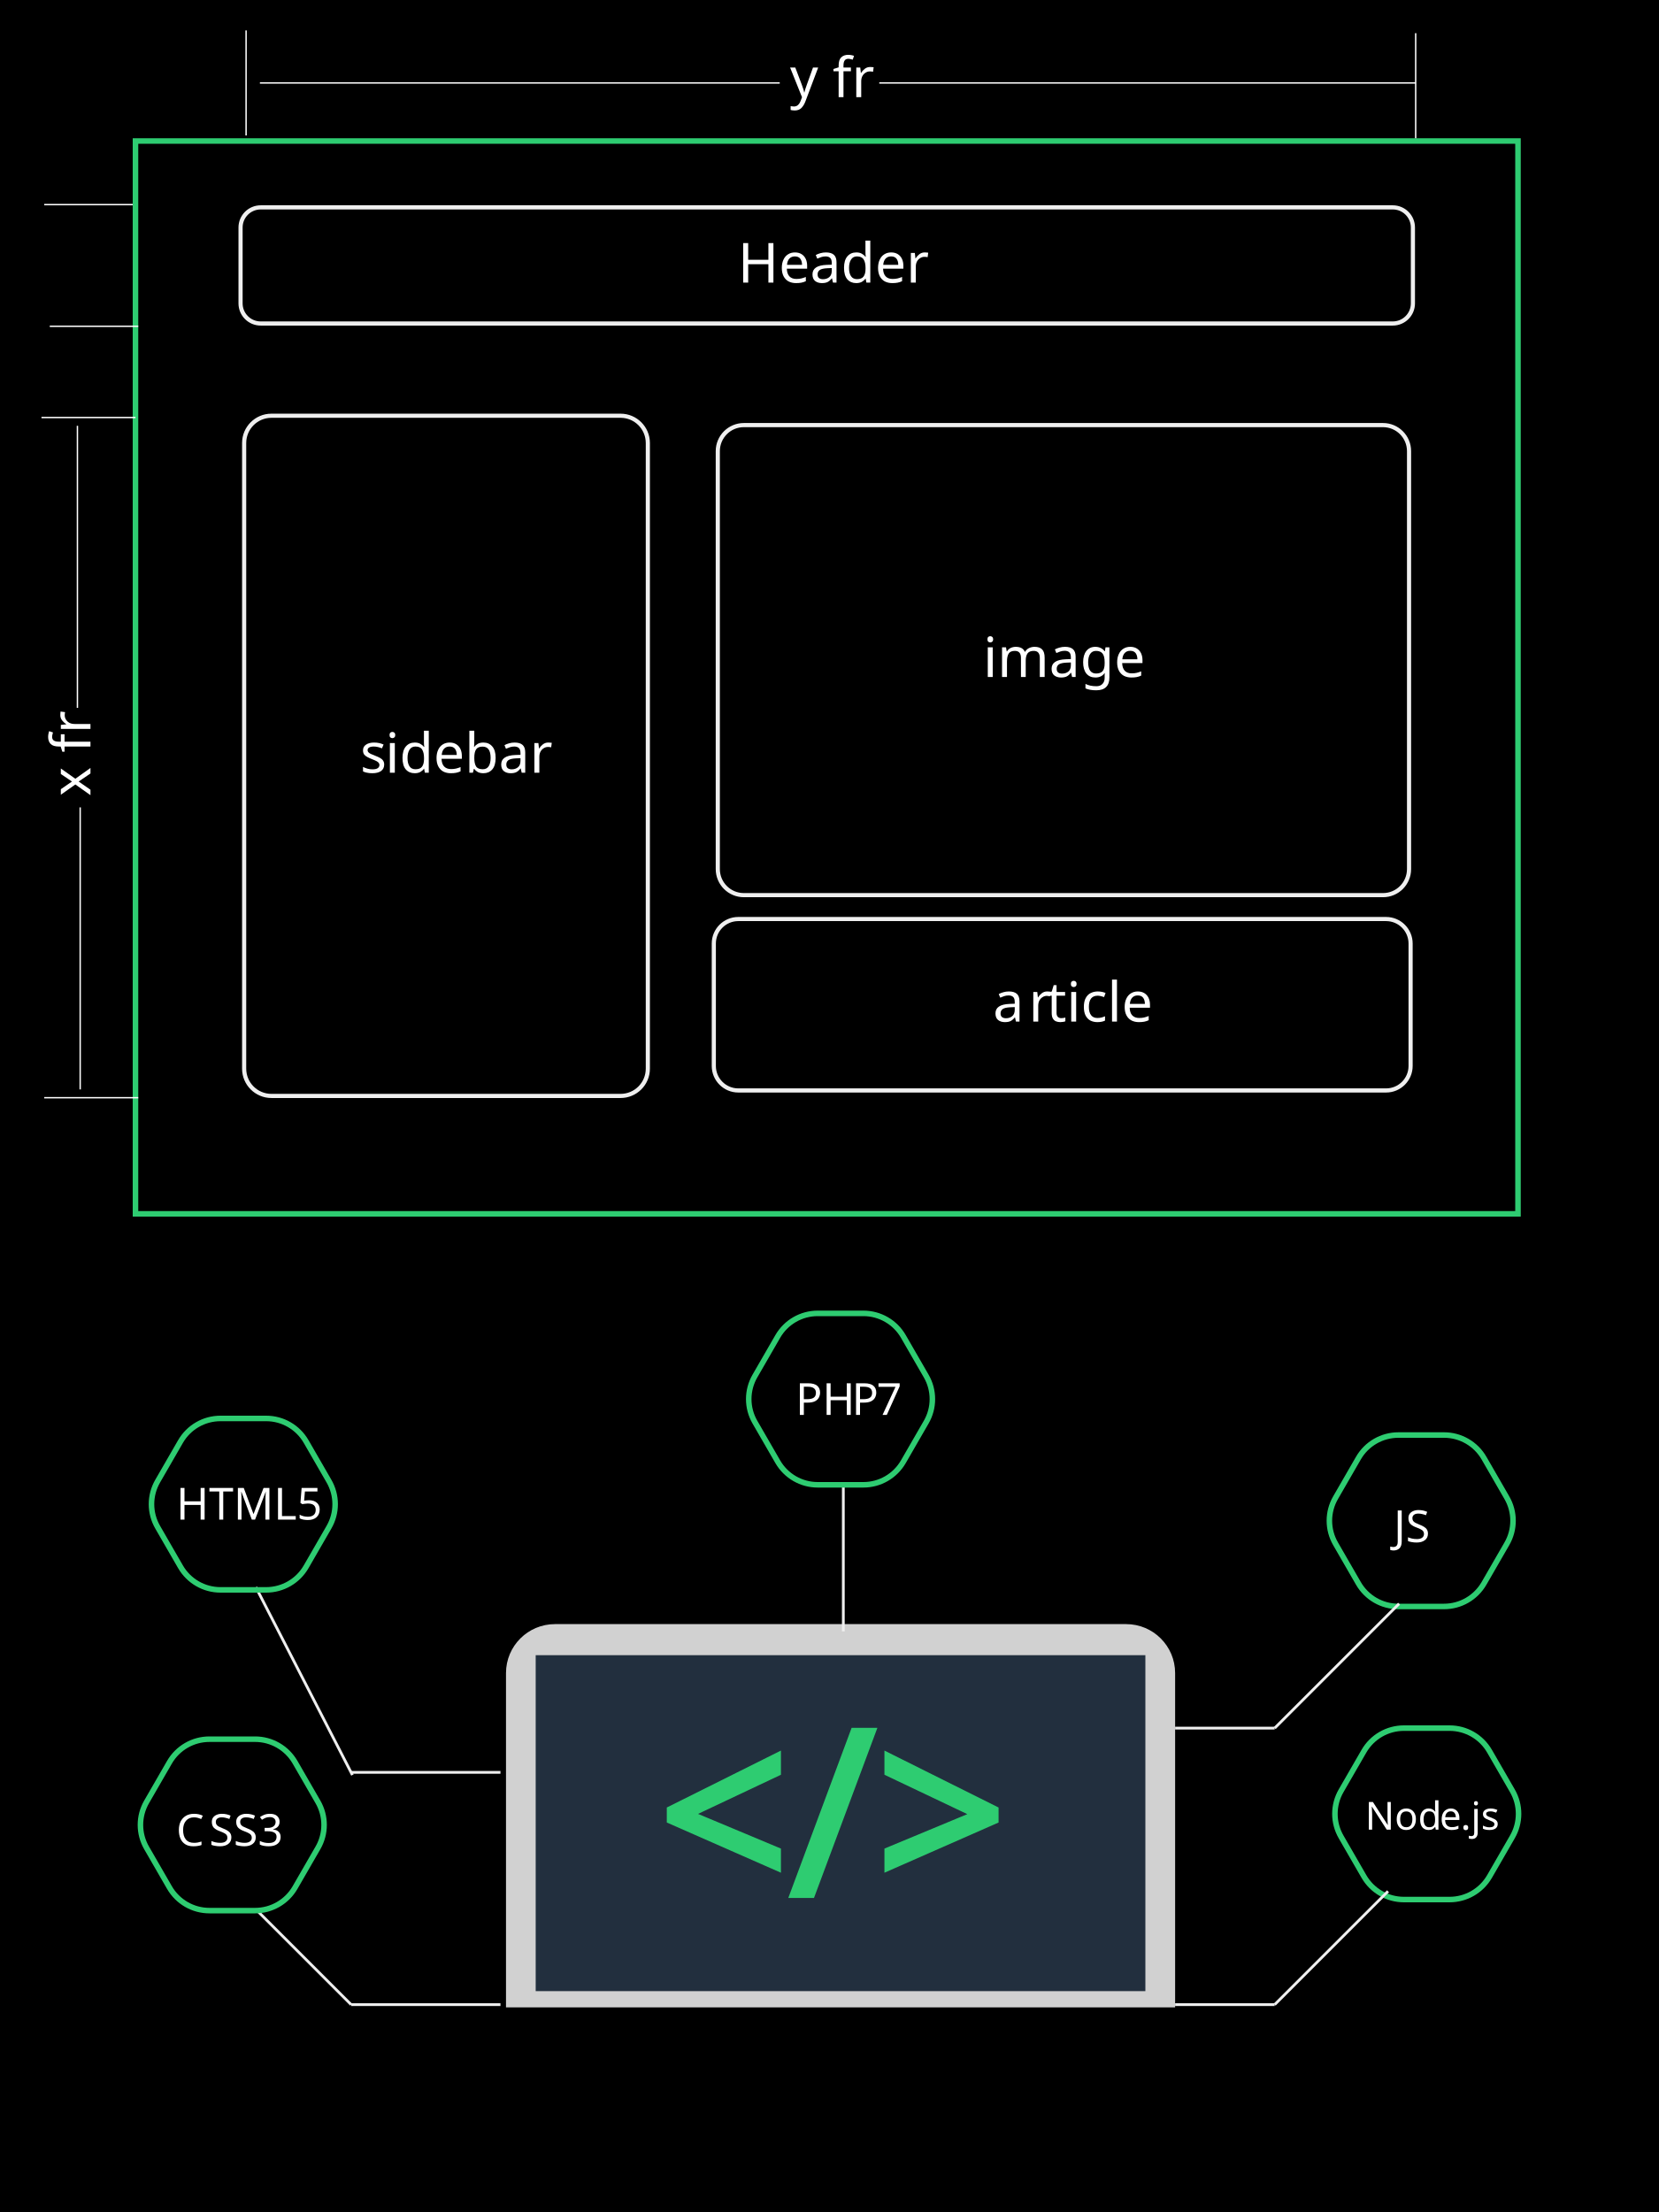
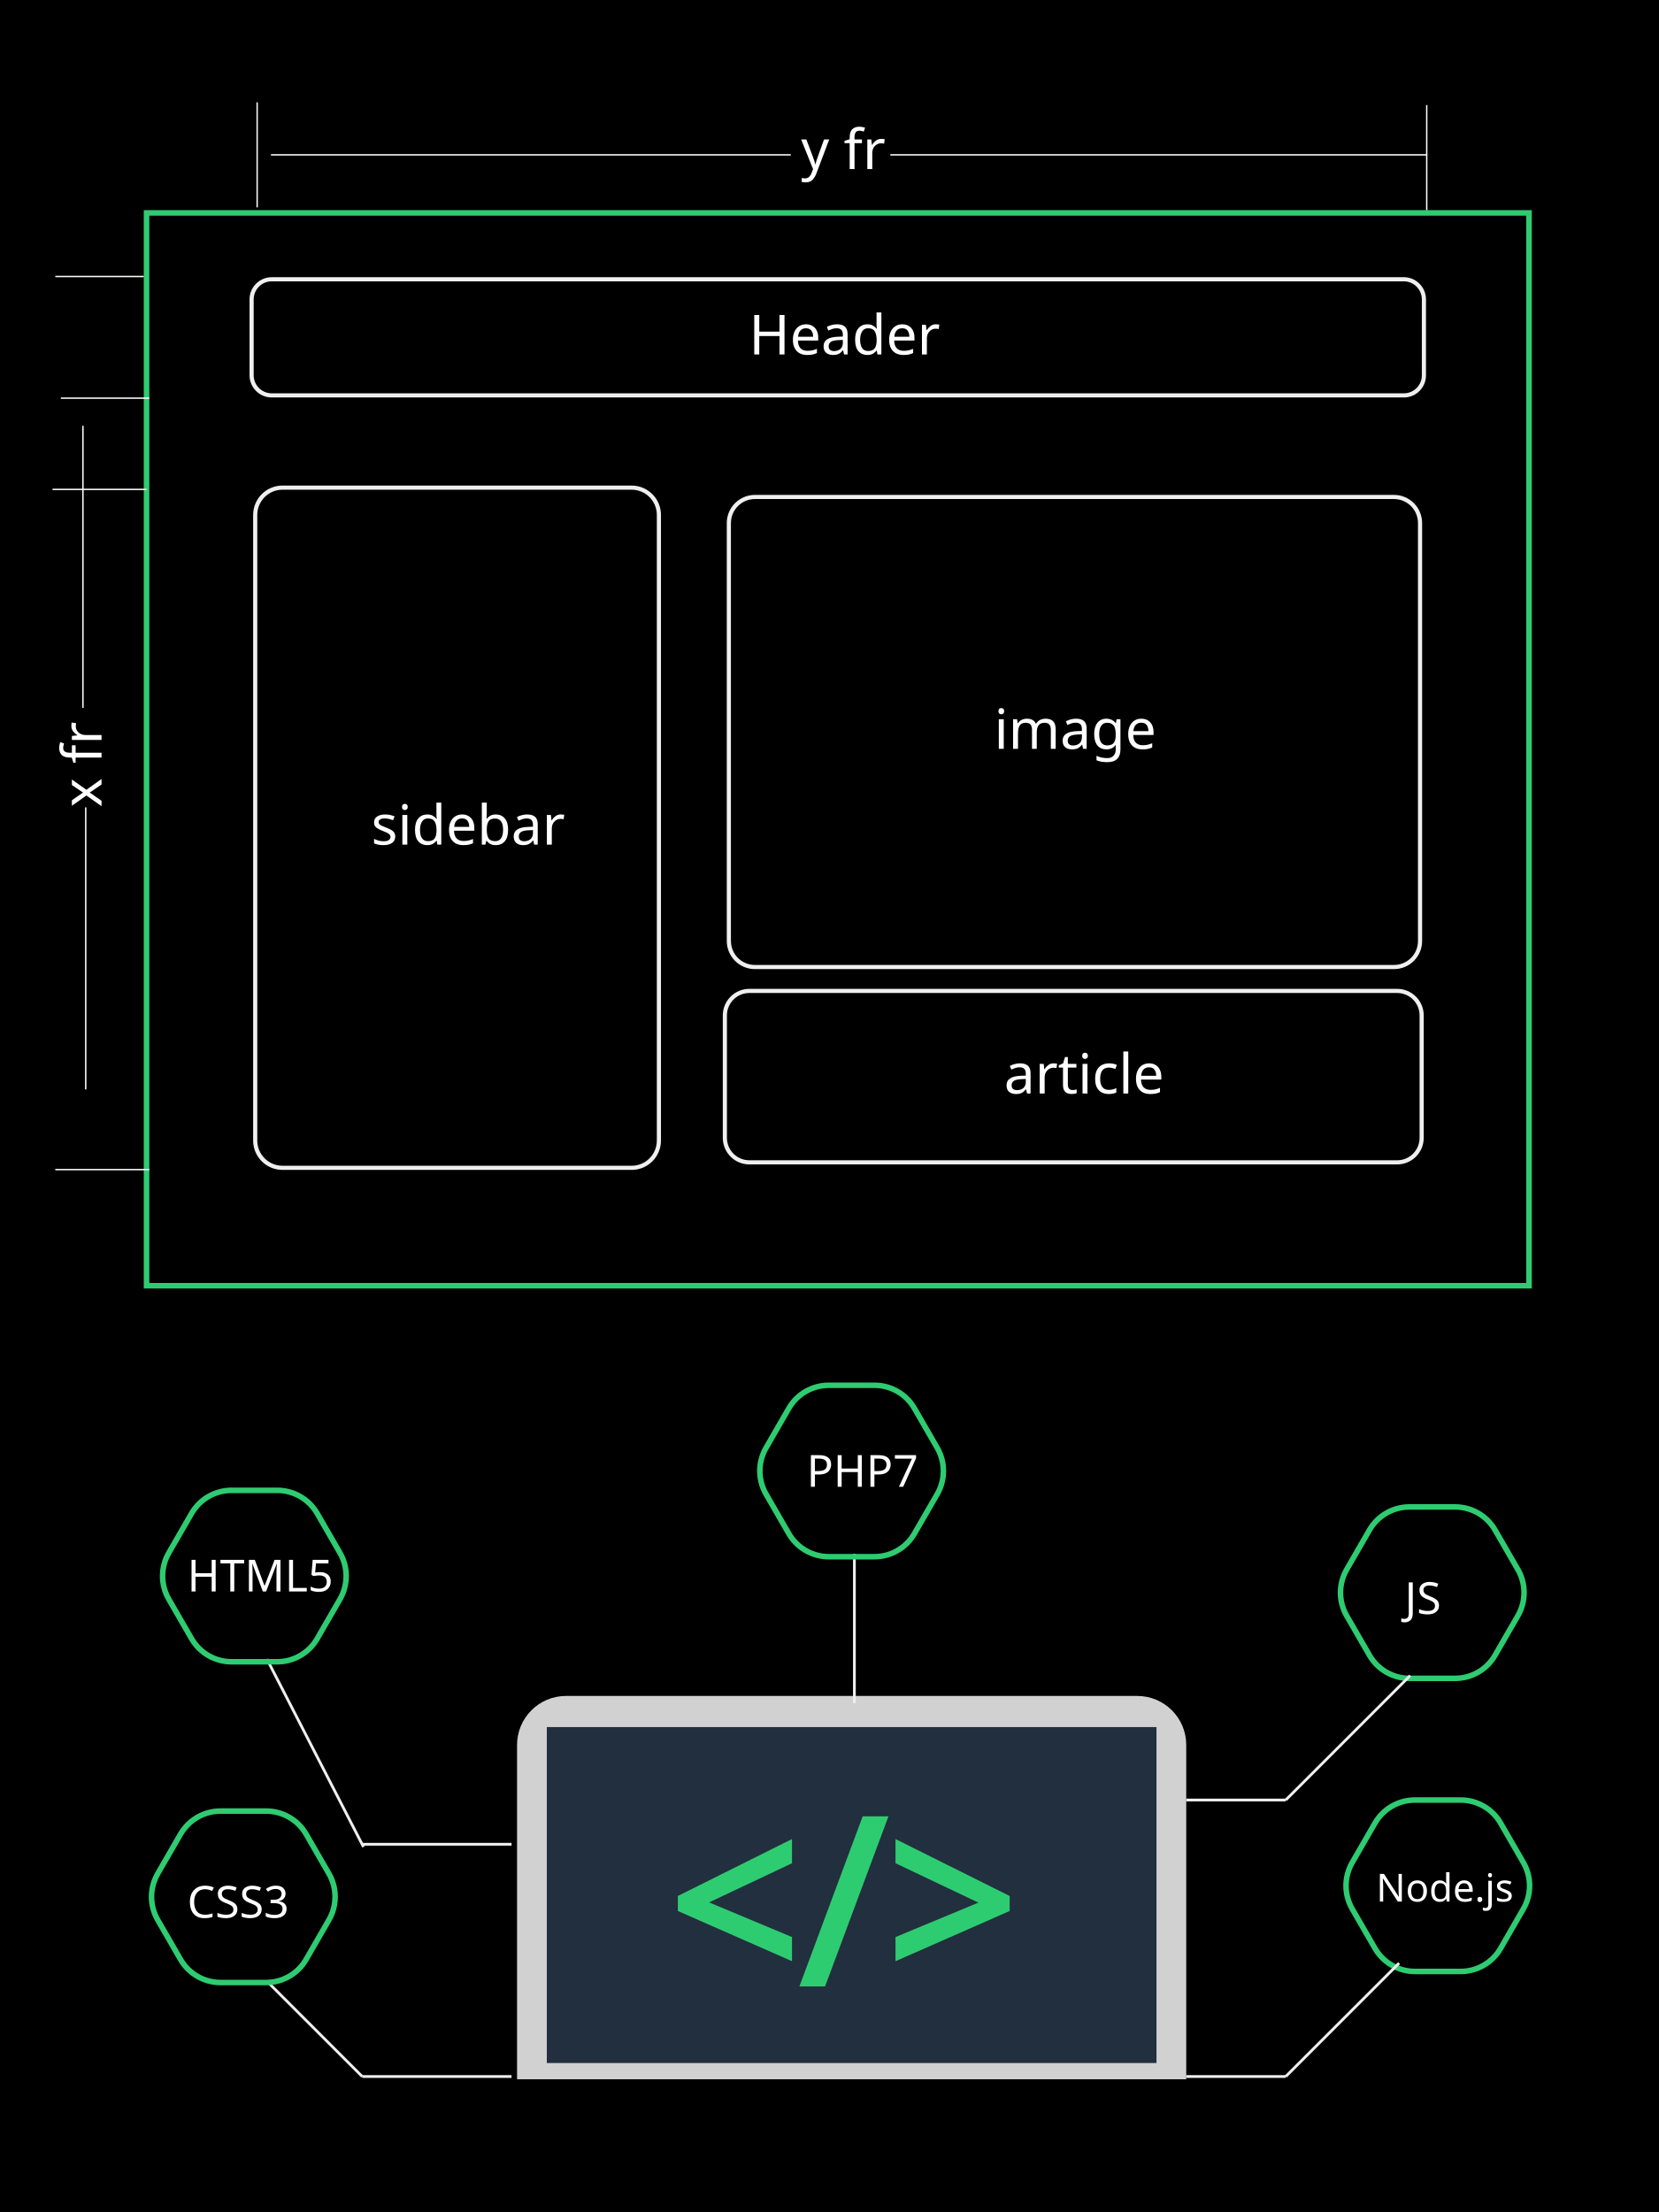
- <svg xmlns="http://www.w3.org/2000/svg" id="Layer_1" data-name="Layer 1" viewBox="0 0 300 400">
-   <defs>
-     <style>.cls-1,.cls-10,.cls-2,.cls-7{fill:none;}.cls-1,.cls-11{stroke:#2ecc71;}.cls-1,.cls-10,.cls-11,.cls-2,.cls-7{stroke-miterlimit:10;}.cls-10,.cls-2{stroke:#efefef;}.cls-2{stroke-width:0.75px;}.cls-3{font-size:10px;font-family:Gilroy-Light, Gilroy;font-weight:300;}.cls-12,.cls-16,.cls-3{fill:#fff;}.cls-4{letter-spacing:0em;}.cls-5{letter-spacing:0.01em;}.cls-6{letter-spacing:0em;}.cls-7{stroke:#fff;stroke-width:0.25px;}.cls-8{fill:#d1d1d1;}.cls-9{fill:#222f3e;}.cls-10{stroke-width:0.5px;}.cls-11{font-size:41.69px;fill:#2ecc71;font-family:MyriadPro-Regular, Myriad Pro;}.cls-12{font-size:8px;}.cls-12,.cls-16{font-family:Gilroy-Regular, Gilroy;}.cls-13{letter-spacing:-0.02em;}.cls-14{letter-spacing:0em;}.cls-15{letter-spacing:-0.03em;}.cls-16{font-size:7px;}.cls-17{letter-spacing:-0.04em;}.cls-18{letter-spacing:0em;}</style>
-   </defs>
+ <svg xmlns="http://www.w3.org/2000/svg" version="1.1" id="Layer_1" x="0px" y="0px" viewBox="0 0 300 400" style="enable-background:new 0 0 300 400;" xml:space="preserve">
+   <style type="text/css">
+ 	.st0{fill:none;stroke:#2ECC71;stroke-miterlimit:10;}
+ 	.st1{fill:none;stroke:#EFEFEF;stroke-width:0.75;stroke-miterlimit:10;}
+ 	.st2{fill:#FFFFFF;}
+ 	.st3{font-family:'Gilroy-Light';}
+ 	.st4{font-size:10px;}
+ 	.st5{fill:none;stroke:#FFFFFF;stroke-width:0.25;stroke-miterlimit:10;}
+ 	.st6{fill:none;}
+ 	.st7{fill:#D1D1D1;}
+ 	.st8{fill:#222F3E;}
+ 	.st9{fill:none;stroke:#EFEFEF;stroke-width:0.5;stroke-miterlimit:10;}
+ 	.st10{fill:#EFEFEF;}
+ 	.st11{fill:#2ECC71;stroke:#2ECC71;stroke-miterlimit:10;}
+ 	.st12{font-family:'MyriadPro-Regular';}
+ 	.st13{font-size:41.694px;}
+ 	.st14{font-family:'Gilroy-Regular';}
+ 	.st15{font-size:8px;}
+ 	.st16{font-size:7px;}
+ </style>
  <rect width="300" height="400" />
-   <rect class="cls-1" x="24.5" y="25.5" width="250" height="194" />
-   <rect class="cls-2" x="43.5" y="37.5" width="212" height="21" rx="3.64" />
-   <rect class="cls-2" x="44.15" y="75.18" width="73" height="123" rx="4.93" />
-   <rect class="cls-2" x="129.8" y="76.87" width="125" height="85" rx="4.71" />
-   <rect class="cls-2" x="129.08" y="166.19" width="126" height="31" rx="4.43" />
-   <text class="cls-3" transform="translate(133.42 51.1)">Header</text>
-   <text class="cls-3" transform="translate(177.78 122.42)">image</text>
-   <text class="cls-3" transform="translate(65.13 139.73)">
-     <tspan class="cls-4">s</tspan>
-     <tspan x="4.53" y="0">idebar</tspan>
-   </text>
-   <text class="cls-3" transform="translate(179.56 184.74)">a<tspan class="cls-5" x="6.45" y="0">r</tspan>
-     <tspan class="cls-6" x="9.7" y="0">ticle</tspan>
-   </text>
-   <line class="cls-7" x1="44.5" y1="5.5" x2="44.5" y2="24.5" />
-   <line class="cls-7" x1="256" y1="6" x2="256" y2="25" />
-   <line class="cls-7" x1="7.5" y1="75.5" x2="24.5" y2="75.5" />
-   <line class="cls-7" x1="8" y1="198.5" x2="25" y2="198.5" />
-   <text class="cls-3" transform="translate(16.36 143.98) rotate(-90)">x fr</text>
-   <line class="cls-7" x1="14" y1="77" x2="14" y2="128" />
-   <line class="cls-7" x1="14.5" y1="146" x2="14.5" y2="197" />
-   <line class="cls-7" x1="8" y1="37" x2="24" y2="37" />
-   <line class="cls-7" x1="9" y1="59" x2="25" y2="59" />
-   <text class="cls-3" transform="translate(142.86 17.57)">y fr</text>
-   <line class="cls-7" x1="47" y1="15" x2="141" y2="15" />
-   <line class="cls-7" x1="159" y1="15" x2="256" y2="15" />
-   <path class="cls-8" d="M100.36,293.69H203.64a8.86,8.86,0,0,1,8.86,8.86V363a0,0,0,0,1,0,0H91.5a0,0,0,0,1,0,0V302.54A8.86,8.86,0,0,1,100.36,293.69Z" />
-   <rect class="cls-9" x="96.87" y="299.31" width="110.25" height="60.75" />
-   <line class="cls-10" x1="46.5" y1="345.5" x2="63.5" y2="362.5" />
-   <line class="cls-10" x1="152.5" y1="295" x2="152.5" y2="268" />
-   <line class="cls-10" x1="63.73" y1="320.98" x2="46.27" y2="287.02" />
-   <line class="cls-10" x1="63.5" y1="320.5" x2="90.5" y2="320.5" />
-   <path class="cls-1" d="M48.12,256.5H39.88a8.34,8.34,0,0,0-7.24,4.18l-4.12,7.14a8.33,8.33,0,0,0,0,8.36l4.12,7.14a8.34,8.34,0,0,0,7.24,4.18h8.24a8.34,8.34,0,0,0,7.24-4.18l4.12-7.14a8.33,8.33,0,0,0,0-8.36l-4.12-7.14A8.34,8.34,0,0,0,48.12,256.5Z" />
-   <path class="cls-1" d="M156.12,237.5h-8.24a8.34,8.34,0,0,0-7.24,4.18l-4.12,7.14a8.33,8.33,0,0,0,0,8.36l4.12,7.14a8.34,8.34,0,0,0,7.24,4.18h8.24a8.34,8.34,0,0,0,7.24-4.18l4.12-7.14a8.33,8.33,0,0,0,0-8.36l-4.12-7.14A8.34,8.34,0,0,0,156.12,237.5Z" />
-   <path class="cls-1" d="M261.12,259.5h-8.24a8.34,8.34,0,0,0-7.24,4.18l-4.12,7.14a8.33,8.33,0,0,0,0,8.36l4.12,7.14a8.34,8.34,0,0,0,7.24,4.18h8.24a8.34,8.34,0,0,0,7.24-4.18l4.12-7.14a8.33,8.33,0,0,0,0-8.36l-4.12-7.14A8.34,8.34,0,0,0,261.12,259.5Z" />
-   <path class="cls-1" d="M262.12,312.5h-8.24a8.34,8.34,0,0,0-7.24,4.18l-4.12,7.14a8.33,8.33,0,0,0,0,8.36l4.12,7.14a8.34,8.34,0,0,0,7.24,4.18h8.24a8.34,8.34,0,0,0,7.24-4.18l4.12-7.14a8.33,8.33,0,0,0,0-8.36l-4.12-7.14A8.34,8.34,0,0,0,262.12,312.5Z" />
-   <path class="cls-1" d="M46.12,314.5H37.88a8.34,8.34,0,0,0-7.24,4.18l-4.12,7.14a8.33,8.33,0,0,0,0,8.36l4.12,7.14a8.34,8.34,0,0,0,7.24,4.18h8.24a8.34,8.34,0,0,0,7.24-4.18l4.12-7.14a8.33,8.33,0,0,0,0-8.36l-4.12-7.14A8.34,8.34,0,0,0,46.12,314.5Z" />
-   <line class="cls-10" x1="63.5" y1="362.5" x2="90.5" y2="362.5" />
-   <line class="cls-10" x1="212.5" y1="312.5" x2="230.5" y2="312.5" />
-   <line class="cls-10" x1="212.5" y1="362.5" x2="230.5" y2="362.5" />
-   <line class="cls-10" x1="230.5" y1="312.5" x2="253" y2="290" />
-   <line class="cls-10" x1="230.5" y1="362.5" x2="251" y2="342" />
-   <text class="cls-11" transform="translate(119 342.71)">&lt;/&gt;</text>
-   <text class="cls-12" transform="translate(31.86 274.79)">HTML5</text>
-   <text class="cls-12" transform="translate(31.86 333.79)">C<tspan class="cls-13" x="5.96" y="0">S</tspan>
-     <tspan class="cls-14" x="10.37" y="0">S3</tspan>
-   </text>
-   <text class="cls-12" transform="translate(143.86 255.86)">PH<tspan class="cls-15" x="10.16" y="0">P</tspan>
-     <tspan x="14.64" y="0">7</tspan>
-   </text>
-   <text class="cls-12" transform="translate(247.86 278.86)">
-     <tspan xml:space="preserve">  JS</tspan>
-   </text>
-   <text class="cls-16" transform="translate(246.86 330.86)">Nod<tspan class="cls-17" x="13.45" y="0">e</tspan>
-     <tspan class="cls-18" x="17.26" y="0">.js</tspan>
-   </text>
+   <rect x="26.5" y="38.5" class="st0" width="250" height="194" />
+   <path class="st1" d="M253.86,71.5H49.14c-2.01,0-3.64-1.63-3.64-3.64V54.14c0-2.01,1.63-3.64,3.64-3.64h204.71  c2.01,0,3.64,1.63,3.64,3.64v13.71C257.5,69.87,255.87,71.5,253.86,71.5z" />
+   <path class="st1" d="M114.22,211.18H51.08c-2.72,0-4.93-2.21-4.93-4.93V93.11c0-2.72,2.21-4.93,4.93-4.93h63.14  c2.72,0,4.93,2.21,4.93,4.93v113.14C119.15,208.98,116.94,211.18,114.22,211.18z" />
+   <path class="st1" d="M252.08,174.87H136.51c-2.6,0-4.71-2.11-4.71-4.71V94.58c0-2.6,2.11-4.71,4.71-4.71h115.57  c2.6,0,4.71,2.11,4.71,4.71v75.57C256.8,172.76,254.68,174.87,252.08,174.87z" />
+   <path class="st1" d="M252.65,210.19H135.51c-2.45,0-4.43-1.98-4.43-4.43v-22.14c0-2.45,1.98-4.43,4.43-4.43h117.14  c2.45,0,4.43,1.98,4.43,4.43v22.14C257.08,208.21,255.1,210.19,252.65,210.19z" />
+   <text transform="matrix(1 0 0 1 135.4249 64.0965)" class="st2 st3 st4">Header</text>
+   <g>
+     <text transform="matrix(1 0 0 1 179.7759 135.4178)" class="st2 st3 st4">image</text>
+   </g>
+   <g>
+     <text transform="matrix(1 0 0 1 67.1282 152.7339)" class="st2 st3 st4">sidebar</text>
+   </g>
+   <g>
+     <text transform="matrix(1 0 0 1 181.5615 197.7394)" class="st2 st3 st4">article</text>
+   </g>
+   <line class="st5" x1="46.5" y1="18.5" x2="46.5" y2="37.5" />
+   <line class="st5" x1="258" y1="19" x2="258" y2="38" />
+   <line class="st5" x1="9.5" y1="88.5" x2="26.5" y2="88.5" />
+   <line class="st5" x1="10" y1="211.5" x2="27" y2="211.5" />
+   <g>
+     <text transform="matrix(0 -1 1 0 18.3606 145.9751)" class="st2 st3 st4">x fr</text>
+   </g>
+   <line class="st5" x1="15" y1="77" x2="15" y2="128" />
+   <line class="st5" x1="15.5" y1="146" x2="15.5" y2="197" />
+   <line class="st5" x1="10" y1="50" x2="26" y2="50" />
+   <line class="st5" x1="11" y1="72" x2="27" y2="72" />
+   <g>
+     <text transform="matrix(1 0 0 1 144.8569 30.5713)" class="st2 st3 st4">y fr</text>
+   </g>
+   <line class="st5" x1="49" y1="28" x2="143" y2="28" />
+   <line class="st5" x1="161" y1="28" x2="258" y2="28" />
+   <path class="st7" d="M214.5,376h-121v-60.46c0-4.89,3.97-8.86,8.86-8.86h103.29c4.89,0,8.86,3.97,8.86,8.86V376z" />
+   <rect x="98.88" y="312.31" class="st8" width="110.25" height="60.75" />
+   <line class="st9" x1="48.5" y1="358.5" x2="65.5" y2="375.5" />
+   <line class="st9" x1="154.5" y1="308" x2="154.5" y2="281" />
+   <line class="st9" x1="65.73" y1="333.98" x2="48.27" y2="300.02" />
+   <line class="st9" x1="65.5" y1="333.5" x2="92.5" y2="333.5" />
+   <path class="st0" d="M50.12,269.5h-8.24c-2.99,0-5.75,1.59-7.24,4.18l-4.12,7.14c-1.49,2.59-1.49,5.77,0,8.36l4.12,7.14  c1.49,2.59,4.25,4.18,7.24,4.18h8.24c2.99,0,5.75-1.59,7.24-4.18l4.12-7.14c1.49-2.59,1.49-5.77,0-8.36l-4.12-7.14  C55.87,271.09,53.11,269.5,50.12,269.5z" />
+   <path class="st0" d="M158.12,250.5h-8.24c-2.99,0-5.75,1.59-7.24,4.18l-4.12,7.14c-1.49,2.59-1.49,5.77,0,8.36l4.12,7.14  c1.49,2.59,4.25,4.18,7.24,4.18h8.24c2.99,0,5.75-1.59,7.24-4.18l4.12-7.14c1.49-2.59,1.49-5.77,0-8.36l-4.12-7.14  C163.87,252.09,161.11,250.5,158.12,250.5z" />
+   <path class="st0" d="M263.12,272.5h-8.24c-2.99,0-5.75,1.59-7.24,4.18l-4.12,7.14c-1.49,2.59-1.49,5.77,0,8.36l4.12,7.14  c1.49,2.59,4.25,4.18,7.24,4.18h8.24c2.99,0,5.75-1.59,7.24-4.18l4.12-7.14c1.49-2.59,1.49-5.77,0-8.36l-4.12-7.14  C268.87,274.09,266.11,272.5,263.12,272.5z" />
+   <path class="st0" d="M264.12,325.5h-8.24c-2.99,0-5.75,1.59-7.24,4.18l-4.12,7.14c-1.49,2.59-1.49,5.77,0,8.36l4.12,7.14  c1.49,2.59,4.25,4.18,7.24,4.18h8.24c2.99,0,5.75-1.59,7.24-4.18l4.12-7.14c1.49-2.59,1.49-5.77,0-8.36l-4.12-7.14  C269.87,327.09,267.11,325.5,264.12,325.5z" />
+   <path class="st0" d="M48.12,327.5h-8.24c-2.99,0-5.75,1.59-7.24,4.18l-4.12,7.14c-1.49,2.59-1.49,5.77,0,8.36l4.12,7.14  c1.49,2.59,4.25,4.18,7.24,4.18h8.24c2.99,0,5.75-1.59,7.24-4.18l4.12-7.14c1.49-2.59,1.49-5.77,0-8.36l-4.12-7.14  C53.87,329.09,51.11,327.5,48.12,327.5z" />
+   <line class="st9" x1="65.5" y1="375.5" x2="92.5" y2="375.5" />
+   <line class="st9" x1="214.5" y1="325.5" x2="232.5" y2="325.5" />
+   <line class="st9" x1="214.5" y1="375.5" x2="232.5" y2="375.5" />
+   <line class="st9" x1="232.5" y1="325.5" x2="255" y2="303" />
+   <line class="st9" x1="232.5" y1="375.5" x2="253" y2="355" />
+   <text transform="matrix(1 0 0 1 121 358.7109)" class="st11 st12 st13">&lt;/&gt;</text>
+   <text transform="matrix(1 0 0 1 33.8564 287.7881)" class="st2 st14 st15">HTML5</text>
+   <text transform="matrix(1 0 0 1 33.8564 346.7881)" class="st2 st14 st15">CSS3</text>
+   <text transform="matrix(1 0 0 1 145.8569 268.8574)" class="st2 st14 st15">PHP7</text>
+   <text transform="matrix(1 0 0 1 249.8569 291.8574)" class="st2 st14 st15">  JS</text>
+   <text transform="matrix(1 0 0 1 248.8569 343.8574)" class="st2 st14 st16">Node.js</text>
</svg>
